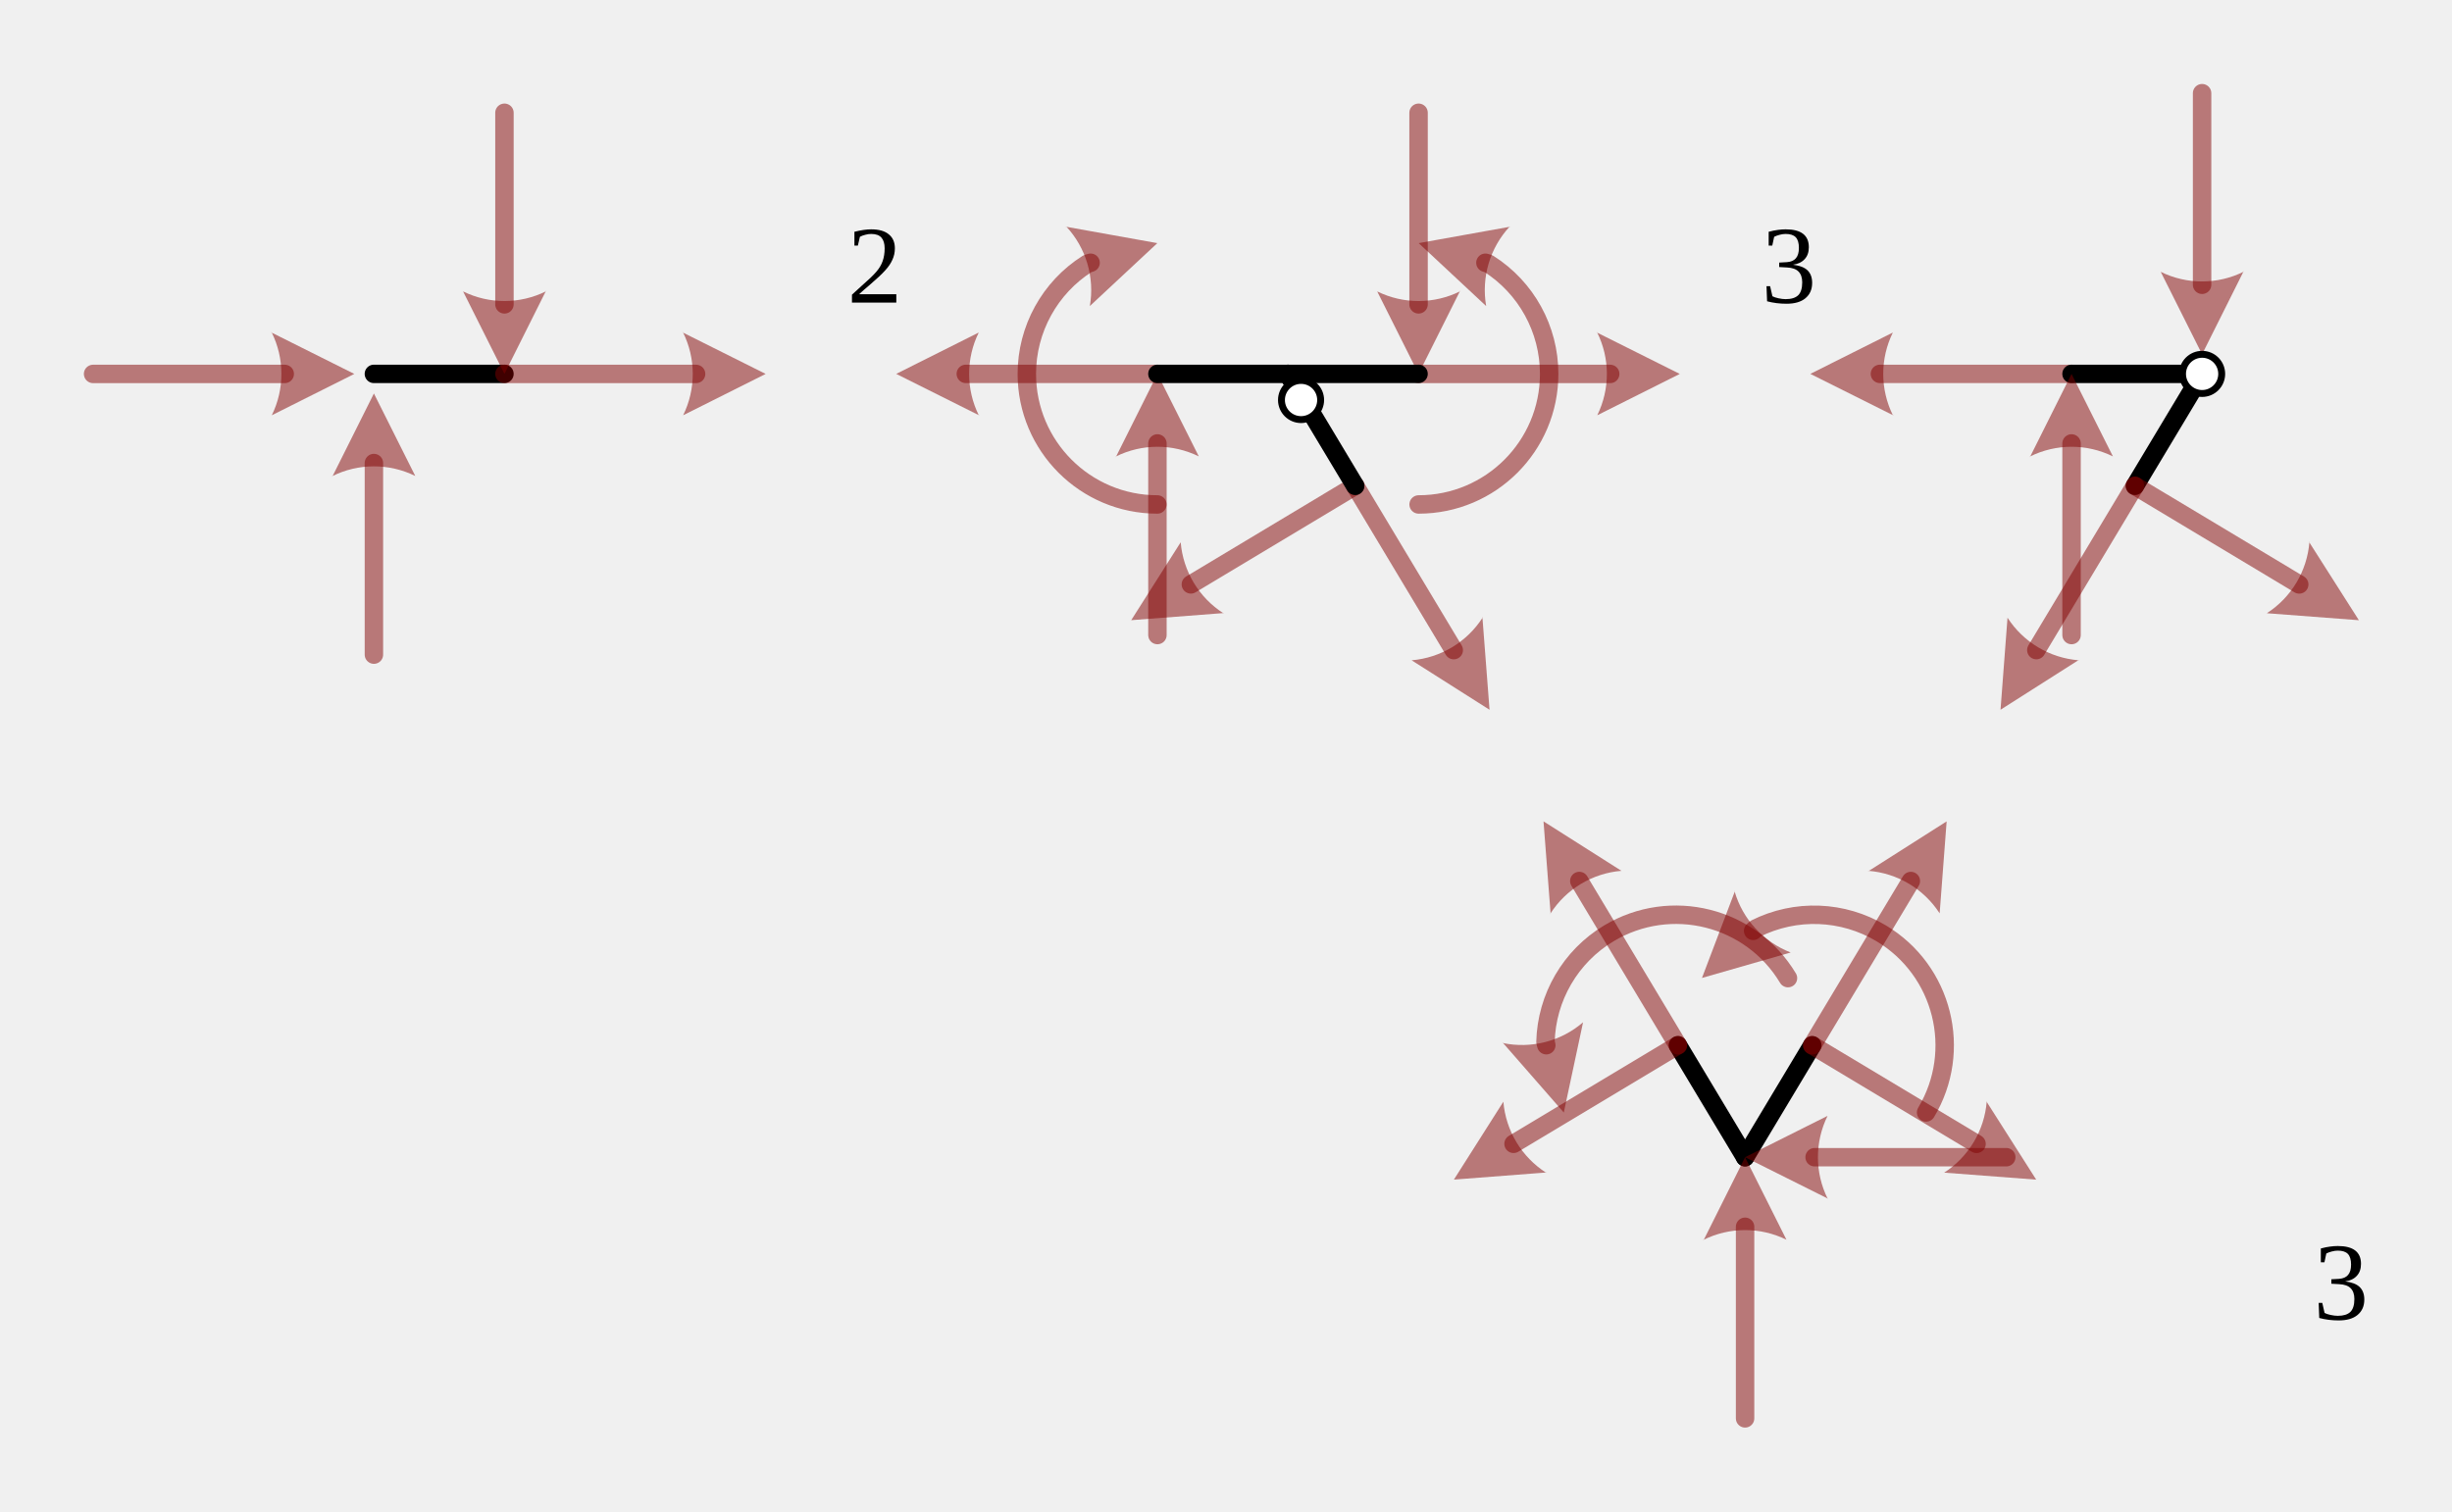
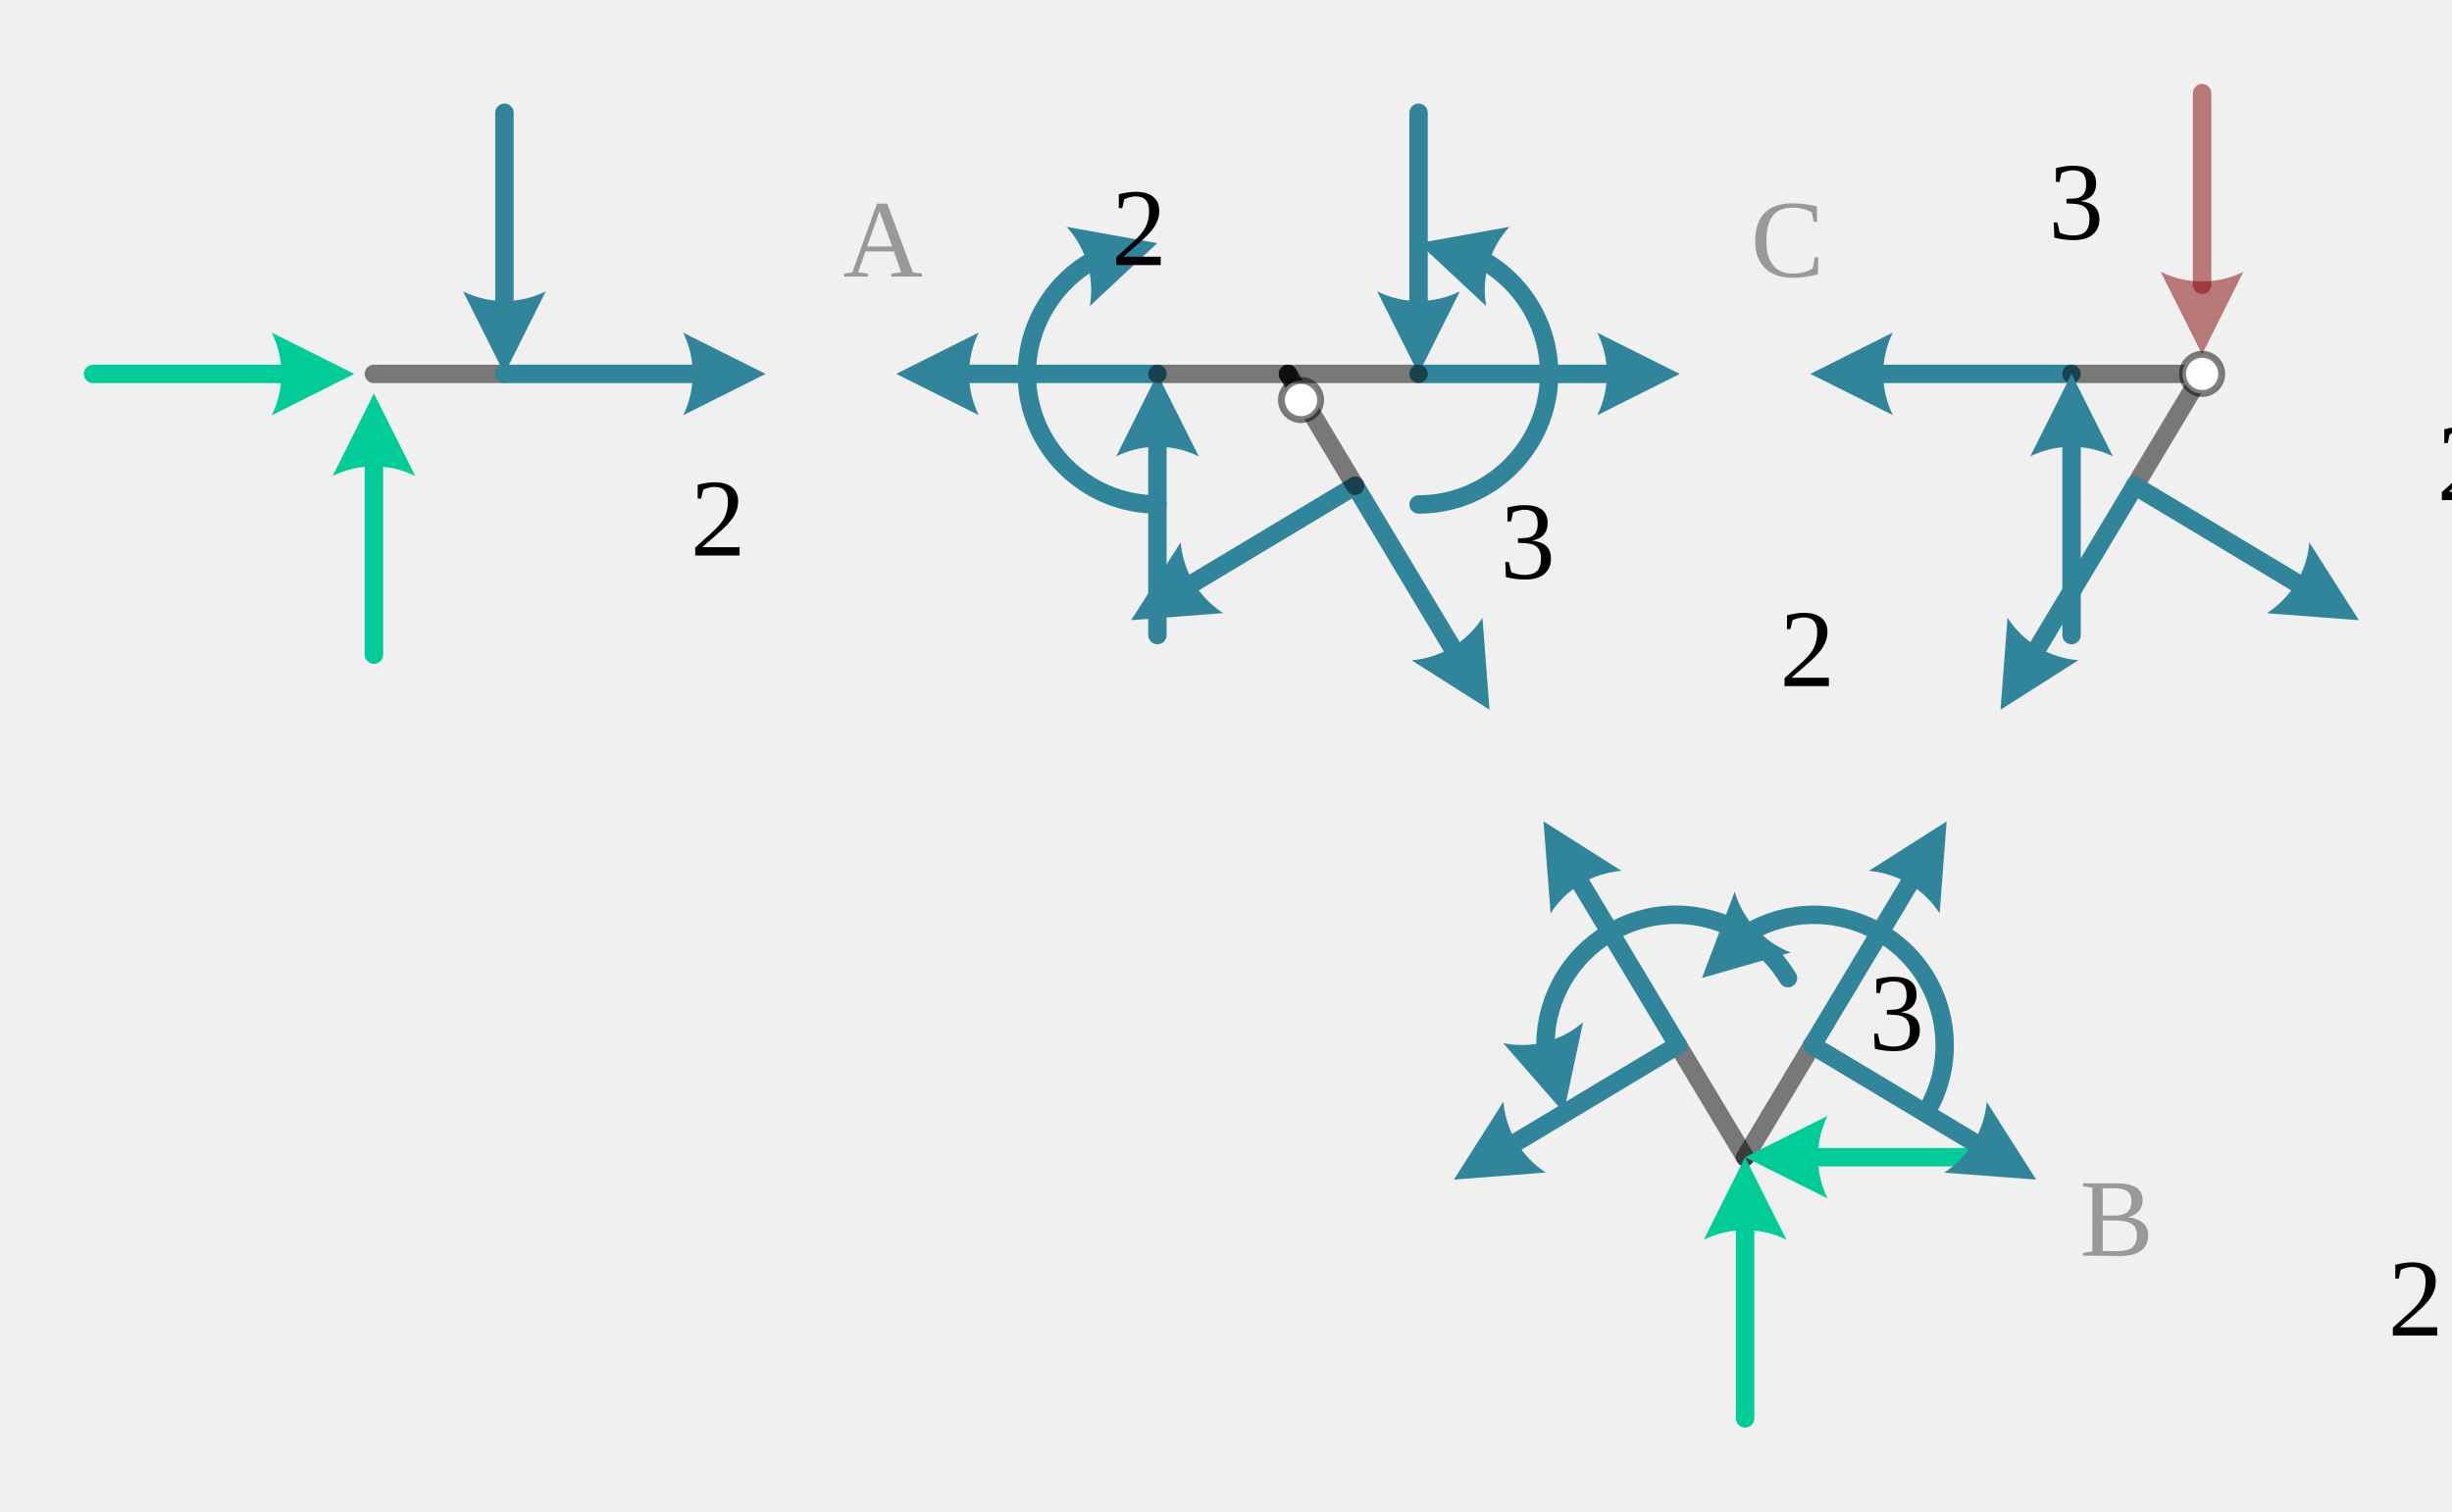
- <svg xmlns="http://www.w3.org/2000/svg" xmlns:ns1="http://schemas.microsoft.com/visio/2003/SVGExtensions/" xmlns:xlink="http://www.w3.org/1999/xlink" width="3.696in" height="2.279in" viewBox="0 0 266.126 164.072" xml:space="preserve" color-interpolation-filters="sRGB" class="st8">
+ <svg xmlns="http://www.w3.org/2000/svg" xmlns:ns1="http://schemas.microsoft.com/visio/2003/SVGExtensions/" xmlns:xlink="http://www.w3.org/1999/xlink" width="3.696in" height="2.279in" viewBox="0 0 266.126 164.072" xml:space="preserve" color-interpolation-filters="sRGB" class="st14">
  <ns1:documentProperties ns1:langID="1043" ns1:metric="true" ns1:viewMarkup="false" />
  <style type="text/css">
	
- 		.st1 {stroke:#000000;stroke-linecap:round;stroke-linejoin:round;stroke-width:2}
+ 		.st1 {stroke:#000000;stroke-linecap:round;stroke-linejoin:round;stroke-opacity:0.5;stroke-width:2}
		.st2 {marker-start:url(#mrkr5-21);stroke:#800000;stroke-linecap:round;stroke-linejoin:round;stroke-opacity:0.5;stroke-width:2}
		.st3 {fill:#800000;fill-opacity:0.5;stroke:#800000;stroke-opacity:0.5;stroke-width:0.442}
- 		.st4 {marker-end:url(#mrkr5-87);stroke:#800000;stroke-linecap:round;stroke-linejoin:round;stroke-opacity:0.5;stroke-width:2}
- 		.st5 {fill:#ffffff;stroke:#000000;stroke-linecap:round;stroke-linejoin:round;stroke-width:0.75}
- 		.st6 {fill:none;stroke:none;stroke-linecap:round;stroke-linejoin:round;stroke-width:0.75}
- 		.st7 {fill:#000000;font-family:Times New Roman;font-size:1em}
- 		.st8 {fill:none;fill-rule:evenodd;font-size:12px;overflow:visible;stroke-linecap:square;stroke-miterlimit:3}
+ 		.st4 {marker-start:url(#mrkr5-27);stroke:#00cc99;stroke-linecap:round;stroke-linejoin:round;stroke-width:2}
+ 		.st5 {fill:#00cc99;fill-opacity:1;stroke:#00cc99;stroke-opacity:1;stroke-width:0.442}
+ 		.st6 {marker-start:url(#mrkr5-48);stroke:#31859b;stroke-linecap:round;stroke-linejoin:round;stroke-width:2}
+ 		.st7 {fill:#31859b;fill-opacity:1;stroke:#31859b;stroke-opacity:1;stroke-width:0.442}
+ 		.st8 {marker-end:url(#mrkr5-89);stroke:#31859b;stroke-linecap:round;stroke-linejoin:round;stroke-width:2}
+ 		.st9 {fill:#ffffff;stroke:#000000;stroke-linecap:round;stroke-linejoin:round;stroke-opacity:0.5;stroke-width:0.75}
+ 		.st10 {fill:none;stroke:none;stroke-linecap:round;stroke-linejoin:round;stroke-width:0.24}
+ 		.st11 {fill:#999999;font-family:Times New Roman;font-size:1em}
+ 		.st12 {fill:none;stroke:none;stroke-linecap:round;stroke-linejoin:round;stroke-width:0.75}
+ 		.st13 {fill:#000000;font-family:Times New Roman;font-size:1em}
+ 		.st14 {fill:none;fill-rule:evenodd;font-size:12px;overflow:visible;stroke-linecap:square;stroke-miterlimit:3}
	
	</style>
  <defs id="Markers">
    <g id="lend5">
      <path d="M 2 1 L 0 0 L 1.981 -0.993 C 1.672 -0.365 1.673 0.373 1.985 1 " style="stroke:none" />
    </g>
    <marker id="mrkr5-21" class="st3" ns1:arrowType="5" ns1:arrowSize="2" ns1:setback="3.775" refX="3.775" orient="auto" markerUnits="strokeWidth" overflow="visible">
      <use xlink:href="#lend5" transform="scale(2.26) " />
    </marker>
-     <marker id="mrkr5-87" class="st3" ns1:arrowType="5" ns1:arrowSize="2" ns1:setback="3.775" refX="-3.775" orient="auto" markerUnits="strokeWidth" overflow="visible">
+     <marker id="mrkr5-27" class="st5" ns1:arrowType="5" ns1:arrowSize="2" ns1:setback="3.775" refX="3.775" orient="auto" markerUnits="strokeWidth" overflow="visible">
+       <use xlink:href="#lend5" transform="scale(2.26) " />
+     </marker>
+     <marker id="mrkr5-48" class="st7" ns1:arrowType="5" ns1:arrowSize="2" ns1:setback="3.775" refX="3.775" orient="auto" markerUnits="strokeWidth" overflow="visible">
+       <use xlink:href="#lend5" transform="scale(2.26) " />
+     </marker>
+     <marker id="mrkr5-89" class="st7" ns1:arrowType="5" ns1:arrowSize="2" ns1:setback="3.775" refX="-3.775" orient="auto" markerUnits="strokeWidth" overflow="visible">
      <use xlink:href="#lend5" transform="scale(-2.26,-2.26) " />
    </marker>
  </defs>
  <g ns1:mID="0" ns1:index="1" ns1:groupContext="foregroundPage">
    <ns1:pageProperties ns1:drawingScale="0.0393701" ns1:pageScale="0.0393701" ns1:drawingUnits="24" ns1:shadowOffsetX="8.50394" ns1:shadowOffsetY="-8.50394" />
-     <g id="shape1024-1" ns1:mID="1024" ns1:groupContext="shape" transform="translate(40.5794,-123.493)">
-       <path d="M0 164.07 L14.17 164.07" class="st1" />
-     </g>
-     <g id="shape1025-4" ns1:mID="1025" ns1:groupContext="shape" transform="translate(379.695,124.994) rotate(120.964)">
-       <path d="M0 164.07 L14.17 164.07" class="st1" />
-     </g>
-     <g id="shape1026-7" ns1:mID="1026" ns1:groupContext="shape" transform="translate(280.483,-43.835) rotate(59.0362)">
+     <g id="shape129-1" ns1:mID="129" ns1:groupContext="shape" transform="translate(40.5794,-123.493)">
+       <path d="M0 164.07 L14.17 164.07" class="st1" />
+     </g>
+     <g id="shape130-4" ns1:mID="130" ns1:groupContext="shape" transform="translate(379.695,124.994) rotate(120.964)">
+       <path d="M0 164.07 L14.17 164.07" class="st1" />
+     </g>
+     <g id="shape131-7" ns1:mID="131" ns1:groupContext="shape" transform="translate(280.483,-43.835) rotate(59.0362)">
      <path d="M0 164.07 L2.83 164.07" class="st1" />
    </g>
-     <g id="shape1027-10" ns1:mID="1027" ns1:groupContext="shape" transform="translate(322.797,29.0509) rotate(59.0362)">
-       <path d="M0 164.07 L14.17 164.07" class="st1" />
-     </g>
-     <g id="shape1028-13" ns1:mID="1028" ns1:groupContext="shape" transform="translate(337.381,197.88) rotate(120.964)">
-       <path d="M0 164.07 L14.17 164.07" class="st1" />
-     </g>
-     <g id="shape1029-16" ns1:mID="1029" ns1:groupContext="shape" transform="translate(74.9323,38.4535) rotate(-90)">
+     <g id="shape132-10" ns1:mID="132" ns1:groupContext="shape" transform="translate(322.797,29.0509) rotate(59.0362)">
+       <path d="M0 164.07 L14.17 164.07" class="st1" />
+     </g>
+     <g id="shape133-13" ns1:mID="133" ns1:groupContext="shape" transform="translate(337.381,197.88) rotate(120.964)">
+       <path d="M0 164.07 L14.17 164.07" class="st1" />
+     </g>
+     <g id="shape134-16" ns1:mID="134" ns1:groupContext="shape" transform="translate(74.9323,38.4535) rotate(-90)">
      <path d="M7.55 164.07 L7.91 164.07 L28.35 164.07" class="st2" />
    </g>
-     <g id="shape1030-22" ns1:mID="1030" ns1:groupContext="shape" transform="translate(204.652,42.7055) rotate(90)">
-       <path d="M7.55 164.07 L7.91 164.07 L28.35 164.07" class="st2" />
-     </g>
-     <g id="shape1031-27" ns1:mID="1031" ns1:groupContext="shape" transform="translate(353.471,125.619) rotate(90)">
-       <path d="M7.55 164.07 L7.91 164.07 L28.35 164.07" class="st2" />
-     </g>
-     <g id="shape1034-32" ns1:mID="1034" ns1:groupContext="shape" transform="translate(189.398,-38.4535)">
-       <path d="M7.55 164.07 L7.91 164.07 L28.35 164.07" class="st2" />
-     </g>
-     <g id="shape1035-37" ns1:mID="1035" ns1:groupContext="shape" transform="translate(38.4535,204.652) rotate(180)">
-       <path d="M7.55 164.07 L7.91 164.07 L28.35 164.07" class="st2" />
-     </g>
-     <g id="shape1036-42" ns1:mID="1036" ns1:groupContext="shape" transform="translate(83.0991,204.652) rotate(180)">
-       <path d="M7.55 164.07 L7.91 164.07 L28.35 164.07" class="st2" />
-     </g>
-     <g id="shape1037-47" ns1:mID="1037" ns1:groupContext="shape" transform="translate(-109.32,40.5795) rotate(-90)">
-       <path d="M7.55 164.07 L7.91 164.07 L28.35 164.07" class="st2" />
-     </g>
-     <g id="shape1038-52" ns1:mID="1038" ns1:groupContext="shape" transform="translate(-10.1071,40.5795) rotate(-90)">
-       <path d="M7.55 164.07 L7.91 164.07 L28.35 164.07" class="st2" />
-     </g>
-     <g id="shape1039-57" ns1:mID="1039" ns1:groupContext="shape" transform="translate(289.691,40.5795) rotate(90)">
-       <path d="M7.55 164.07 L7.91 164.07 L28.35 164.07" class="st2" />
-     </g>
-     <g id="shape1040-62" ns1:mID="1040" ns1:groupContext="shape" transform="translate(20.9774,161.454) rotate(-120.964)">
-       <path d="M7.55 164.07 L7.91 164.07 L28.35 164.07" class="st2" />
-     </g>
-     <g id="shape1041-67" ns1:mID="1041" ns1:groupContext="shape" transform="translate(182.312,204.652) rotate(180)">
-       <path d="M7.55 164.07 L7.91 164.07 L28.35 164.07" class="st2" />
-     </g>
-     <g id="shape1042-72" ns1:mID="1042" ns1:groupContext="shape" transform="translate(97.2723,-123.493)">
-       <path d="M7.55 164.07 L7.91 164.07 L28.35 164.07" class="st2" />
-     </g>
-     <g id="shape1043-77" ns1:mID="1043" ns1:groupContext="shape" transform="translate(38.3626,-73.3737) rotate(-30.9638)">
-       <path d="M7.55 164.07 L7.91 164.07 L28.35 164.07" class="st2" />
-     </g>
-     <g id="shape1044-82" ns1:mID="1044" ns1:groupContext="shape" transform="translate(-38.4536,54.7527) rotate(-90)">
-       <path d="M-0 164.07 A14.173 14.173 0 0 1 14.17 149.9 A14.173 14.173 0 0 1 26.14 156.48 L26.24 156.82" class="st4" />
-     </g>
-     <g id="shape1045-88" ns1:mID="1045" ns1:groupContext="shape" transform="translate(318.038,54.7527) rotate(90) scale(-1,1)">
-       <path d="M-0 164.07 A14.173 14.173 0 0 1 14.17 149.9 A14.173 14.173 0 0 1 26.14 156.48 L26.24 156.82" class="st4" />
-     </g>
-     <g id="shape1046-93" ns1:mID="1046" ns1:groupContext="shape" transform="translate(196.485,-123.493)">
-       <path d="M7.55 164.07 L7.91 164.07 L28.35 164.07" class="st2" />
-     </g>
-     <g id="shape1048-98" ns1:mID="1048" ns1:groupContext="shape" transform="translate(6.39328,137.148) rotate(-120.964)">
-       <path d="M0 164.07 L14.17 164.07" class="st1" />
-     </g>
-     <g id="shape1049-101" ns1:mID="1049" ns1:groupContext="shape" transform="translate(139.083,-118.532)">
-       <ellipse cx="2.126" cy="161.946" rx="2.126" ry="2.126" class="st5" />
-     </g>
-     <g id="shape1050-103" ns1:mID="1050" ns1:groupContext="shape" transform="translate(125.619,-123.493)">
-       <path d="M0 164.07 L14.17 164.07" class="st1" />
-     </g>
-     <g id="shape1051-106" ns1:mID="1051" ns1:groupContext="shape" transform="translate(139.792,-123.493)">
-       <path d="M0 164.07 L14.17 164.07" class="st1" />
-     </g>
-     <g id="shape1052-109" ns1:mID="1052" ns1:groupContext="shape" transform="translate(224.831,-123.493)">
-       <path d="M0 164.07 L14.17 164.07" class="st1" />
-     </g>
-     <g id="shape1055-112" ns1:mID="1055" ns1:groupContext="shape" transform="translate(236.879,-121.367)">
-       <ellipse cx="2.126" cy="161.946" rx="2.126" ry="2.126" class="st5" />
-     </g>
-     <g id="shape1056-114" ns1:mID="1056" ns1:groupContext="shape" transform="translate(388.904,40.5795) rotate(90)">
-       <path d="M7.55 164.07 L7.91 164.07 L28.35 164.07" class="st2" />
-     </g>
-     <g id="shape1057-119" ns1:mID="1057" ns1:groupContext="shape" transform="translate(308.213,4.7439) rotate(59.0362)">
-       <path d="M7.55 164.07 L7.91 164.07 L28.35 164.07" class="st2" />
-     </g>
-     <g id="shape1058-124" ns1:mID="1058" ns1:groupContext="shape" transform="translate(73.3847,-12.6412) rotate(-30.9638)">
-       <path d="M7.55 164.07 L7.91 164.07 L28.35 164.07" class="st2" />
-     </g>
-     <g id="shape1059-129" ns1:mID="1059" ns1:groupContext="shape" transform="translate(351.965,173.573) rotate(120.964)">
-       <path d="M7.55 164.07 L7.91 164.07 L28.35 164.07" class="st2" />
-     </g>
-     <g id="shape1060-134" ns1:mID="1060" ns1:groupContext="shape" transform="translate(136.583,268.74) rotate(-149.036)">
-       <path d="M7.55 164.07 L7.91 164.07 L28.35 164.07" class="st2" />
-     </g>
-     <g id="shape1061-139" ns1:mID="1061" ns1:groupContext="shape" transform="translate(76.4376,-7.37481) rotate(-59.0362)">
-       <path d="M7.55 164.07 L7.91 164.07 L28.35 164.07" class="st2" />
-     </g>
-     <g id="shape1062-144" ns1:mID="1062" ns1:groupContext="shape" transform="translate(171.605,208.008) rotate(-149.036)">
-       <path d="M7.55 164.07 L7.91 164.07 L28.35 164.07" class="st2" />
-     </g>
-     <g id="shape1077-149" ns1:mID="1077" ns1:groupContext="shape" transform="translate(293.46,-19.9298) rotate(30.9638) scale(-1,1)">
-       <path d="M-0 164.07 A14.173 14.173 0 0 1 14.17 149.9 A14.173 14.173 0 0 1 26.14 156.48 L26.24 156.82" class="st4" />
-     </g>
-     <g id="shape1078-154" ns1:mID="1078" ns1:groupContext="shape" transform="translate(109.643,-34.514) rotate(-30.9638) scale(-1,1)">
-       <path d="M-0 164.07 A14.173 14.173 0 0 1 14.17 149.9 A14.173 14.173 0 0 1 26.14 156.48 L26.24 156.82" class="st4" />
-     </g>
-     <g id="shape1081-159" ns1:mID="1081" ns1:groupContext="shape" transform="translate(29.9564,-123.67)">
-       <ns1:textBlock ns1:margins="rect(4,4,4,4)" ns1:tabSpace="42.5197" />
-       <ns1:textRect cx="10.984" cy="152.911" width="21.97" height="22.323" />
-       <rect x="0" y="141.749" width="21.968" height="22.323" class="st6" />
-       <text x="7.98" y="156.51" class="st7" ns1:langID="1043">
-         <ns1:paragraph ns1:horizAlign="1" />
-         <ns1:tabList />2</text>
-     </g>
-     <g id="shape1082-162" ns1:mID="1082" ns1:groupContext="shape" transform="translate(129.169,-123.67)">
-       <ns1:textBlock ns1:margins="rect(4,4,4,4)" ns1:tabSpace="42.5197" />
-       <ns1:textRect cx="10.984" cy="152.911" width="21.97" height="22.323" />
-       <rect x="0" y="141.749" width="21.968" height="22.323" class="st6" />
-       <text x="7.98" y="156.51" class="st7" ns1:langID="1043">
-         <ns1:paragraph ns1:horizAlign="1" />
-         <ns1:tabList />3</text>
-     </g>
-     <g id="shape1083-165" ns1:mID="1083" ns1:groupContext="shape" transform="translate(217.043,-123.493)">
-       <ns1:textBlock ns1:margins="rect(4,4,4,4)" ns1:tabSpace="42.5197" />
-       <ns1:textRect cx="10.984" cy="152.911" width="21.97" height="22.323" />
-       <rect x="0" y="141.749" width="21.968" height="22.323" class="st6" />
-       <text x="7.98" y="156.51" class="st7" ns1:langID="1043">
-         <ns1:paragraph ns1:horizAlign="1" />
-         <ns1:tabList />2</text>
-     </g>
-     <g id="shape1086-168" ns1:mID="1086" ns1:groupContext="shape" transform="translate(189.097,-13.296)">
-       <ns1:textBlock ns1:margins="rect(4,4,4,4)" ns1:tabSpace="42.5197" />
-       <ns1:textRect cx="10.984" cy="152.911" width="21.97" height="22.323" />
-       <rect x="0" y="141.749" width="21.968" height="22.323" class="st6" />
-       <text x="7.98" y="156.51" class="st7" ns1:langID="1043">
+     <g id="shape135-22" ns1:mID="135" ns1:groupContext="shape" transform="translate(204.652,42.7055) rotate(90)">
+       <path d="M7.55 164.07 L7.91 164.07 L28.35 164.07" class="st4" />
+     </g>
+     <g id="shape136-28" ns1:mID="136" ns1:groupContext="shape" transform="translate(353.471,125.619) rotate(90)">
+       <path d="M7.55 164.07 L7.91 164.07 L28.35 164.07" class="st4" />
+     </g>
+     <g id="shape137-33" ns1:mID="137" ns1:groupContext="shape" transform="translate(189.398,-38.4535)">
+       <path d="M7.55 164.07 L7.91 164.07 L28.35 164.07" class="st4" />
+     </g>
+     <g id="shape138-38" ns1:mID="138" ns1:groupContext="shape" transform="translate(38.4535,204.652) rotate(180)">
+       <path d="M7.55 164.07 L7.91 164.07 L28.35 164.07" class="st4" />
+     </g>
+     <g id="shape139-43" ns1:mID="139" ns1:groupContext="shape" transform="translate(83.0991,204.652) rotate(180)">
+       <path d="M7.55 164.07 L7.91 164.07 L28.35 164.07" class="st6" />
+     </g>
+     <g id="shape140-49" ns1:mID="140" ns1:groupContext="shape" transform="translate(-109.32,40.5795) rotate(-90)">
+       <path d="M7.55 164.07 L7.91 164.07 L28.35 164.07" class="st6" />
+     </g>
+     <g id="shape141-54" ns1:mID="141" ns1:groupContext="shape" transform="translate(-10.1071,40.5795) rotate(-90)">
+       <path d="M7.55 164.07 L7.91 164.07 L28.35 164.07" class="st6" />
+     </g>
+     <g id="shape142-59" ns1:mID="142" ns1:groupContext="shape" transform="translate(289.691,40.5795) rotate(90)">
+       <path d="M7.55 164.07 L7.91 164.07 L28.35 164.07" class="st6" />
+     </g>
+     <g id="shape143-64" ns1:mID="143" ns1:groupContext="shape" transform="translate(20.9774,161.454) rotate(-120.964)">
+       <path d="M7.55 164.07 L7.91 164.07 L28.35 164.07" class="st6" />
+     </g>
+     <g id="shape144-69" ns1:mID="144" ns1:groupContext="shape" transform="translate(182.312,204.652) rotate(180)">
+       <path d="M7.55 164.07 L7.91 164.07 L28.35 164.07" class="st6" />
+     </g>
+     <g id="shape145-74" ns1:mID="145" ns1:groupContext="shape" transform="translate(97.2723,-123.493)">
+       <path d="M7.55 164.07 L7.91 164.07 L28.35 164.07" class="st6" />
+     </g>
+     <g id="shape146-79" ns1:mID="146" ns1:groupContext="shape" transform="translate(38.3626,-73.3737) rotate(-30.9638)">
+       <path d="M7.55 164.07 L7.91 164.07 L28.35 164.07" class="st6" />
+     </g>
+     <g id="shape147-84" ns1:mID="147" ns1:groupContext="shape" transform="translate(-38.4536,54.7527) rotate(-90)">
+       <path d="M-0 164.07 A14.173 14.173 0 0 1 14.17 149.9 A14.173 14.173 0 0 1 26.14 156.48 L26.24 156.82" class="st8" />
+     </g>
+     <g id="shape148-90" ns1:mID="148" ns1:groupContext="shape" transform="translate(318.038,54.7527) rotate(90) scale(-1,1)">
+       <path d="M-0 164.07 A14.173 14.173 0 0 1 14.17 149.9 A14.173 14.173 0 0 1 26.14 156.48 L26.24 156.82" class="st8" />
+     </g>
+     <g id="shape149-95" ns1:mID="149" ns1:groupContext="shape" transform="translate(196.485,-123.493)">
+       <path d="M7.55 164.07 L7.91 164.07 L28.35 164.07" class="st6" />
+     </g>
+     <g id="shape150-100" ns1:mID="150" ns1:groupContext="shape" transform="translate(6.39328,137.148) rotate(-120.964)">
+       <path d="M0 164.07 L14.17 164.07" class="st1" />
+     </g>
+     <g id="shape151-103" ns1:mID="151" ns1:groupContext="shape" transform="translate(139.083,-118.532)">
+       <ellipse cx="2.126" cy="161.946" rx="2.126" ry="2.126" class="st9" />
+     </g>
+     <g id="shape152-105" ns1:mID="152" ns1:groupContext="shape" transform="translate(125.619,-123.493)">
+       <path d="M0 164.07 L14.17 164.07" class="st1" />
+     </g>
+     <g id="shape153-108" ns1:mID="153" ns1:groupContext="shape" transform="translate(139.792,-123.493)">
+       <path d="M0 164.07 L14.17 164.07" class="st1" />
+     </g>
+     <g id="shape154-111" ns1:mID="154" ns1:groupContext="shape" transform="translate(224.831,-123.493)">
+       <path d="M0 164.07 L14.17 164.07" class="st1" />
+     </g>
+     <g id="shape155-114" ns1:mID="155" ns1:groupContext="shape" transform="translate(236.879,-121.367)">
+       <ellipse cx="2.126" cy="161.946" rx="2.126" ry="2.126" class="st9" />
+     </g>
+     <g id="shape156-116" ns1:mID="156" ns1:groupContext="shape" transform="translate(388.904,40.5795) rotate(90)">
+       <path d="M7.55 164.07 L7.91 164.07 L28.35 164.07" class="st6" />
+     </g>
+     <g id="shape157-121" ns1:mID="157" ns1:groupContext="shape" transform="translate(308.213,4.7439) rotate(59.0362)">
+       <path d="M7.55 164.07 L7.91 164.07 L28.35 164.07" class="st6" />
+     </g>
+     <g id="shape158-126" ns1:mID="158" ns1:groupContext="shape" transform="translate(73.3847,-12.6412) rotate(-30.9638)">
+       <path d="M7.55 164.07 L7.91 164.07 L28.35 164.07" class="st6" />
+     </g>
+     <g id="shape159-131" ns1:mID="159" ns1:groupContext="shape" transform="translate(351.965,173.573) rotate(120.964)">
+       <path d="M7.55 164.07 L7.91 164.07 L28.35 164.07" class="st6" />
+     </g>
+     <g id="shape160-136" ns1:mID="160" ns1:groupContext="shape" transform="translate(136.583,268.74) rotate(-149.036)">
+       <path d="M7.55 164.07 L7.91 164.07 L28.35 164.07" class="st6" />
+     </g>
+     <g id="shape161-141" ns1:mID="161" ns1:groupContext="shape" transform="translate(76.4376,-7.37481) rotate(-59.0362)">
+       <path d="M7.55 164.07 L7.91 164.07 L28.35 164.07" class="st6" />
+     </g>
+     <g id="shape162-146" ns1:mID="162" ns1:groupContext="shape" transform="translate(171.605,208.008) rotate(-149.036)">
+       <path d="M7.55 164.07 L7.91 164.07 L28.35 164.07" class="st6" />
+     </g>
+     <g id="shape163-151" ns1:mID="163" ns1:groupContext="shape" transform="translate(293.46,-19.9298) rotate(30.9638) scale(-1,1)">
+       <path d="M-0 164.07 A14.173 14.173 0 0 1 14.17 149.9 A14.173 14.173 0 0 1 26.14 156.48 L26.24 156.82" class="st8" />
+     </g>
+     <g id="shape164-156" ns1:mID="164" ns1:groupContext="shape" transform="translate(109.643,-34.514) rotate(-30.9638) scale(-1,1)">
+       <path d="M-0 164.07 A14.173 14.173 0 0 1 14.17 149.9 A14.173 14.173 0 0 1 26.14 156.48 L26.24 156.82" class="st8" />
+     </g>
+     <g id="shape165-161" ns1:mID="165" ns1:groupContext="shape" transform="translate(33.4928,-130.579)">
+       <ns1:textBlock ns1:margins="rect(4,4,4,4)" ns1:tabSpace="42.5197" />
+       <ns1:textRect cx="7.087" cy="156.986" width="14.18" height="14.173" />
+       <rect x="0" y="149.899" width="14.173" height="14.173" class="st10" />
+       <text x="4" y="160.59" class="st11" ns1:langID="1043">
+         <ns1:paragraph ns1:horizAlign="1" />
+         <ns1:tabList />A</text>
+     </g>
+     <g id="shape166-164" ns1:mID="166" ns1:groupContext="shape" transform="translate(167.731,-24.2803)">
+       <ns1:textBlock ns1:margins="rect(4,4,4,4)" ns1:tabSpace="42.5197" />
+       <ns1:textRect cx="7.087" cy="156.986" width="14.18" height="14.173" />
+       <rect x="0" y="149.899" width="14.173" height="14.173" class="st10" />
+       <text x="4" y="160.59" class="st11" ns1:langID="1043">
+         <ns1:paragraph ns1:horizAlign="1" />
+         <ns1:tabList />B</text>
+     </g>
+     <g id="shape167-167" ns1:mID="167" ns1:groupContext="shape" transform="translate(131.997,-130.579)">
+       <ns1:textBlock ns1:margins="rect(4,4,4,4)" ns1:tabSpace="42.5197" />
+       <ns1:textRect cx="7.087" cy="156.986" width="14.18" height="14.173" />
+       <rect x="0" y="149.899" width="14.173" height="14.173" class="st10" />
+       <text x="4" y="160.59" class="st11" ns1:langID="1043">
+         <ns1:paragraph ns1:horizAlign="1" />
+         <ns1:tabList />C</text>
+     </g>
+     <g id="shape168-170" ns1:mID="168" ns1:groupContext="shape" transform="translate(217.745,-130.579)">
+       <ns1:textBlock ns1:margins="rect(4,4,4,4)" ns1:tabSpace="42.5197" />
+       <ns1:textRect cx="7.087" cy="156.986" width="14.18" height="14.173" />
+       <rect x="0" y="149.899" width="14.173" height="14.173" class="st10" />
+       <text x="4" y="160.59" class="st11" ns1:langID="1043">
+         <ns1:paragraph ns1:horizAlign="1" />
+         <ns1:tabList />D</text>
+     </g>
+     <g id="shape169-173" ns1:mID="169" ns1:groupContext="shape" transform="translate(12.9451,-96.2094)">
+       <ns1:textBlock ns1:margins="rect(4,4,4,4)" ns1:tabSpace="42.5197" />
+       <ns1:textRect cx="10.984" cy="152.911" width="21.97" height="22.323" />
+       <rect x="0" y="141.749" width="21.968" height="22.323" class="st12" />
+       <text x="7.98" y="156.51" class="st13" ns1:langID="1043">
+         <ns1:paragraph ns1:horizAlign="1" />
+         <ns1:tabList />2</text>
+     </g>
+     <g id="shape170-176" ns1:mID="170" ns1:groupContext="shape" transform="translate(197.197,-11.5243)">
+       <ns1:textBlock ns1:margins="rect(4,4,4,4)" ns1:tabSpace="42.5197" />
+       <ns1:textRect cx="10.984" cy="152.911" width="21.97" height="22.323" />
+       <rect x="0" y="141.749" width="21.968" height="22.323" class="st12" />
+       <text x="7.98" y="156.51" class="st13" ns1:langID="1043">
+         <ns1:paragraph ns1:horizAlign="1" />
+         <ns1:tabList />2</text>
+     </g>
+     <g id="shape171-179" ns1:mID="171" ns1:groupContext="shape" transform="translate(58.6538,-127.745)">
+       <ns1:textBlock ns1:margins="rect(4,4,4,4)" ns1:tabSpace="42.5197" />
+       <ns1:textRect cx="10.984" cy="152.911" width="21.97" height="22.323" />
+       <rect x="0" y="141.749" width="21.968" height="22.323" class="st12" />
+       <text x="7.98" y="156.51" class="st13" ns1:langID="1043">
+         <ns1:paragraph ns1:horizAlign="1" />
+         <ns1:tabList />2</text>
+     </g>
+     <g id="shape172-182" ns1:mID="172" ns1:groupContext="shape" transform="translate(100.819,-93.7291)">
+       <ns1:textBlock ns1:margins="rect(4,4,4,4)" ns1:tabSpace="42.5197" />
+       <ns1:textRect cx="10.984" cy="152.911" width="21.97" height="22.323" />
+       <rect x="0" y="141.749" width="21.968" height="22.323" class="st12" />
+       <text x="7.98" y="156.51" class="st13" ns1:langID="1043">
+         <ns1:paragraph ns1:horizAlign="1" />
+         <ns1:tabList />3</text>
+     </g>
+     <g id="shape173-185" ns1:mID="173" ns1:groupContext="shape" transform="translate(131.171,-82.0362)">
+       <ns1:textBlock ns1:margins="rect(4,4,4,4)" ns1:tabSpace="42.5197" />
+       <ns1:textRect cx="10.984" cy="152.911" width="21.97" height="22.323" />
+       <rect x="0" y="141.749" width="21.968" height="22.323" class="st12" />
+       <text x="7.98" y="156.51" class="st13" ns1:langID="1043">
+         <ns1:paragraph ns1:horizAlign="1" />
+         <ns1:tabList />2</text>
+     </g>
+     <g id="shape174-188" ns1:mID="174" ns1:groupContext="shape" transform="translate(160.347,-130.579)">
+       <ns1:textBlock ns1:margins="rect(4,4,4,4)" ns1:tabSpace="42.5197" />
+       <ns1:textRect cx="10.984" cy="152.911" width="21.97" height="22.323" />
+       <rect x="0" y="141.749" width="21.968" height="22.323" class="st12" />
+       <text x="7.98" y="156.51" class="st13" ns1:langID="1043">
+         <ns1:paragraph ns1:horizAlign="1" />
+         <ns1:tabList />3</text>
+     </g>
+     <g id="shape175-191" ns1:mID="175" ns1:groupContext="shape" transform="translate(202.512,-102.233)">
+       <ns1:textBlock ns1:margins="rect(4,4,4,4)" ns1:tabSpace="42.5197" />
+       <ns1:textRect cx="10.984" cy="152.911" width="21.97" height="22.323" />
+       <rect x="0" y="141.749" width="21.968" height="22.323" class="st12" />
+       <text x="7.98" y="156.51" class="st13" ns1:langID="1043">
+         <ns1:paragraph ns1:horizAlign="1" />
+         <ns1:tabList />2</text>
+     </g>
+     <g id="shape176-194" ns1:mID="176" ns1:groupContext="shape" transform="translate(223.063,-82.3905)">
+       <ns1:textBlock ns1:margins="rect(4,4,4,4)" ns1:tabSpace="42.5197" />
+       <ns1:textRect cx="10.984" cy="152.911" width="21.97" height="22.323" />
+       <rect x="0" y="141.749" width="21.968" height="22.323" class="st12" />
+       <text x="7.98" y="156.51" class="st13" ns1:langID="1043">
+         <ns1:paragraph ns1:horizAlign="1" />
+         <ns1:tabList />2</text>
+     </g>
+     <g id="shape177-197" ns1:mID="177" ns1:groupContext="shape" transform="translate(213.199,-42.7054)">
+       <ns1:textBlock ns1:margins="rect(4,4,4,4)" ns1:tabSpace="42.5197" />
+       <ns1:textRect cx="10.984" cy="152.911" width="21.97" height="22.323" />
+       <rect x="0" y="141.749" width="21.968" height="22.323" class="st12" />
+       <text x="7.98" y="156.51" class="st13" ns1:langID="1043">
+         <ns1:paragraph ns1:horizAlign="1" />
+         <ns1:tabList />3</text>
+     </g>
+     <g id="shape178-200" ns1:mID="178" ns1:groupContext="shape" transform="translate(140.858,-42.5283)">
+       <ns1:textBlock ns1:margins="rect(4,4,4,4)" ns1:tabSpace="42.5197" />
+       <ns1:textRect cx="10.984" cy="152.911" width="21.97" height="22.323" />
+       <rect x="0" y="141.749" width="21.968" height="22.323" class="st12" />
+       <text x="7.98" y="156.51" class="st13" ns1:langID="1043">
        <ns1:paragraph ns1:horizAlign="1" />
        <ns1:tabList />3</text>
    </g>
  </g>
</svg>
